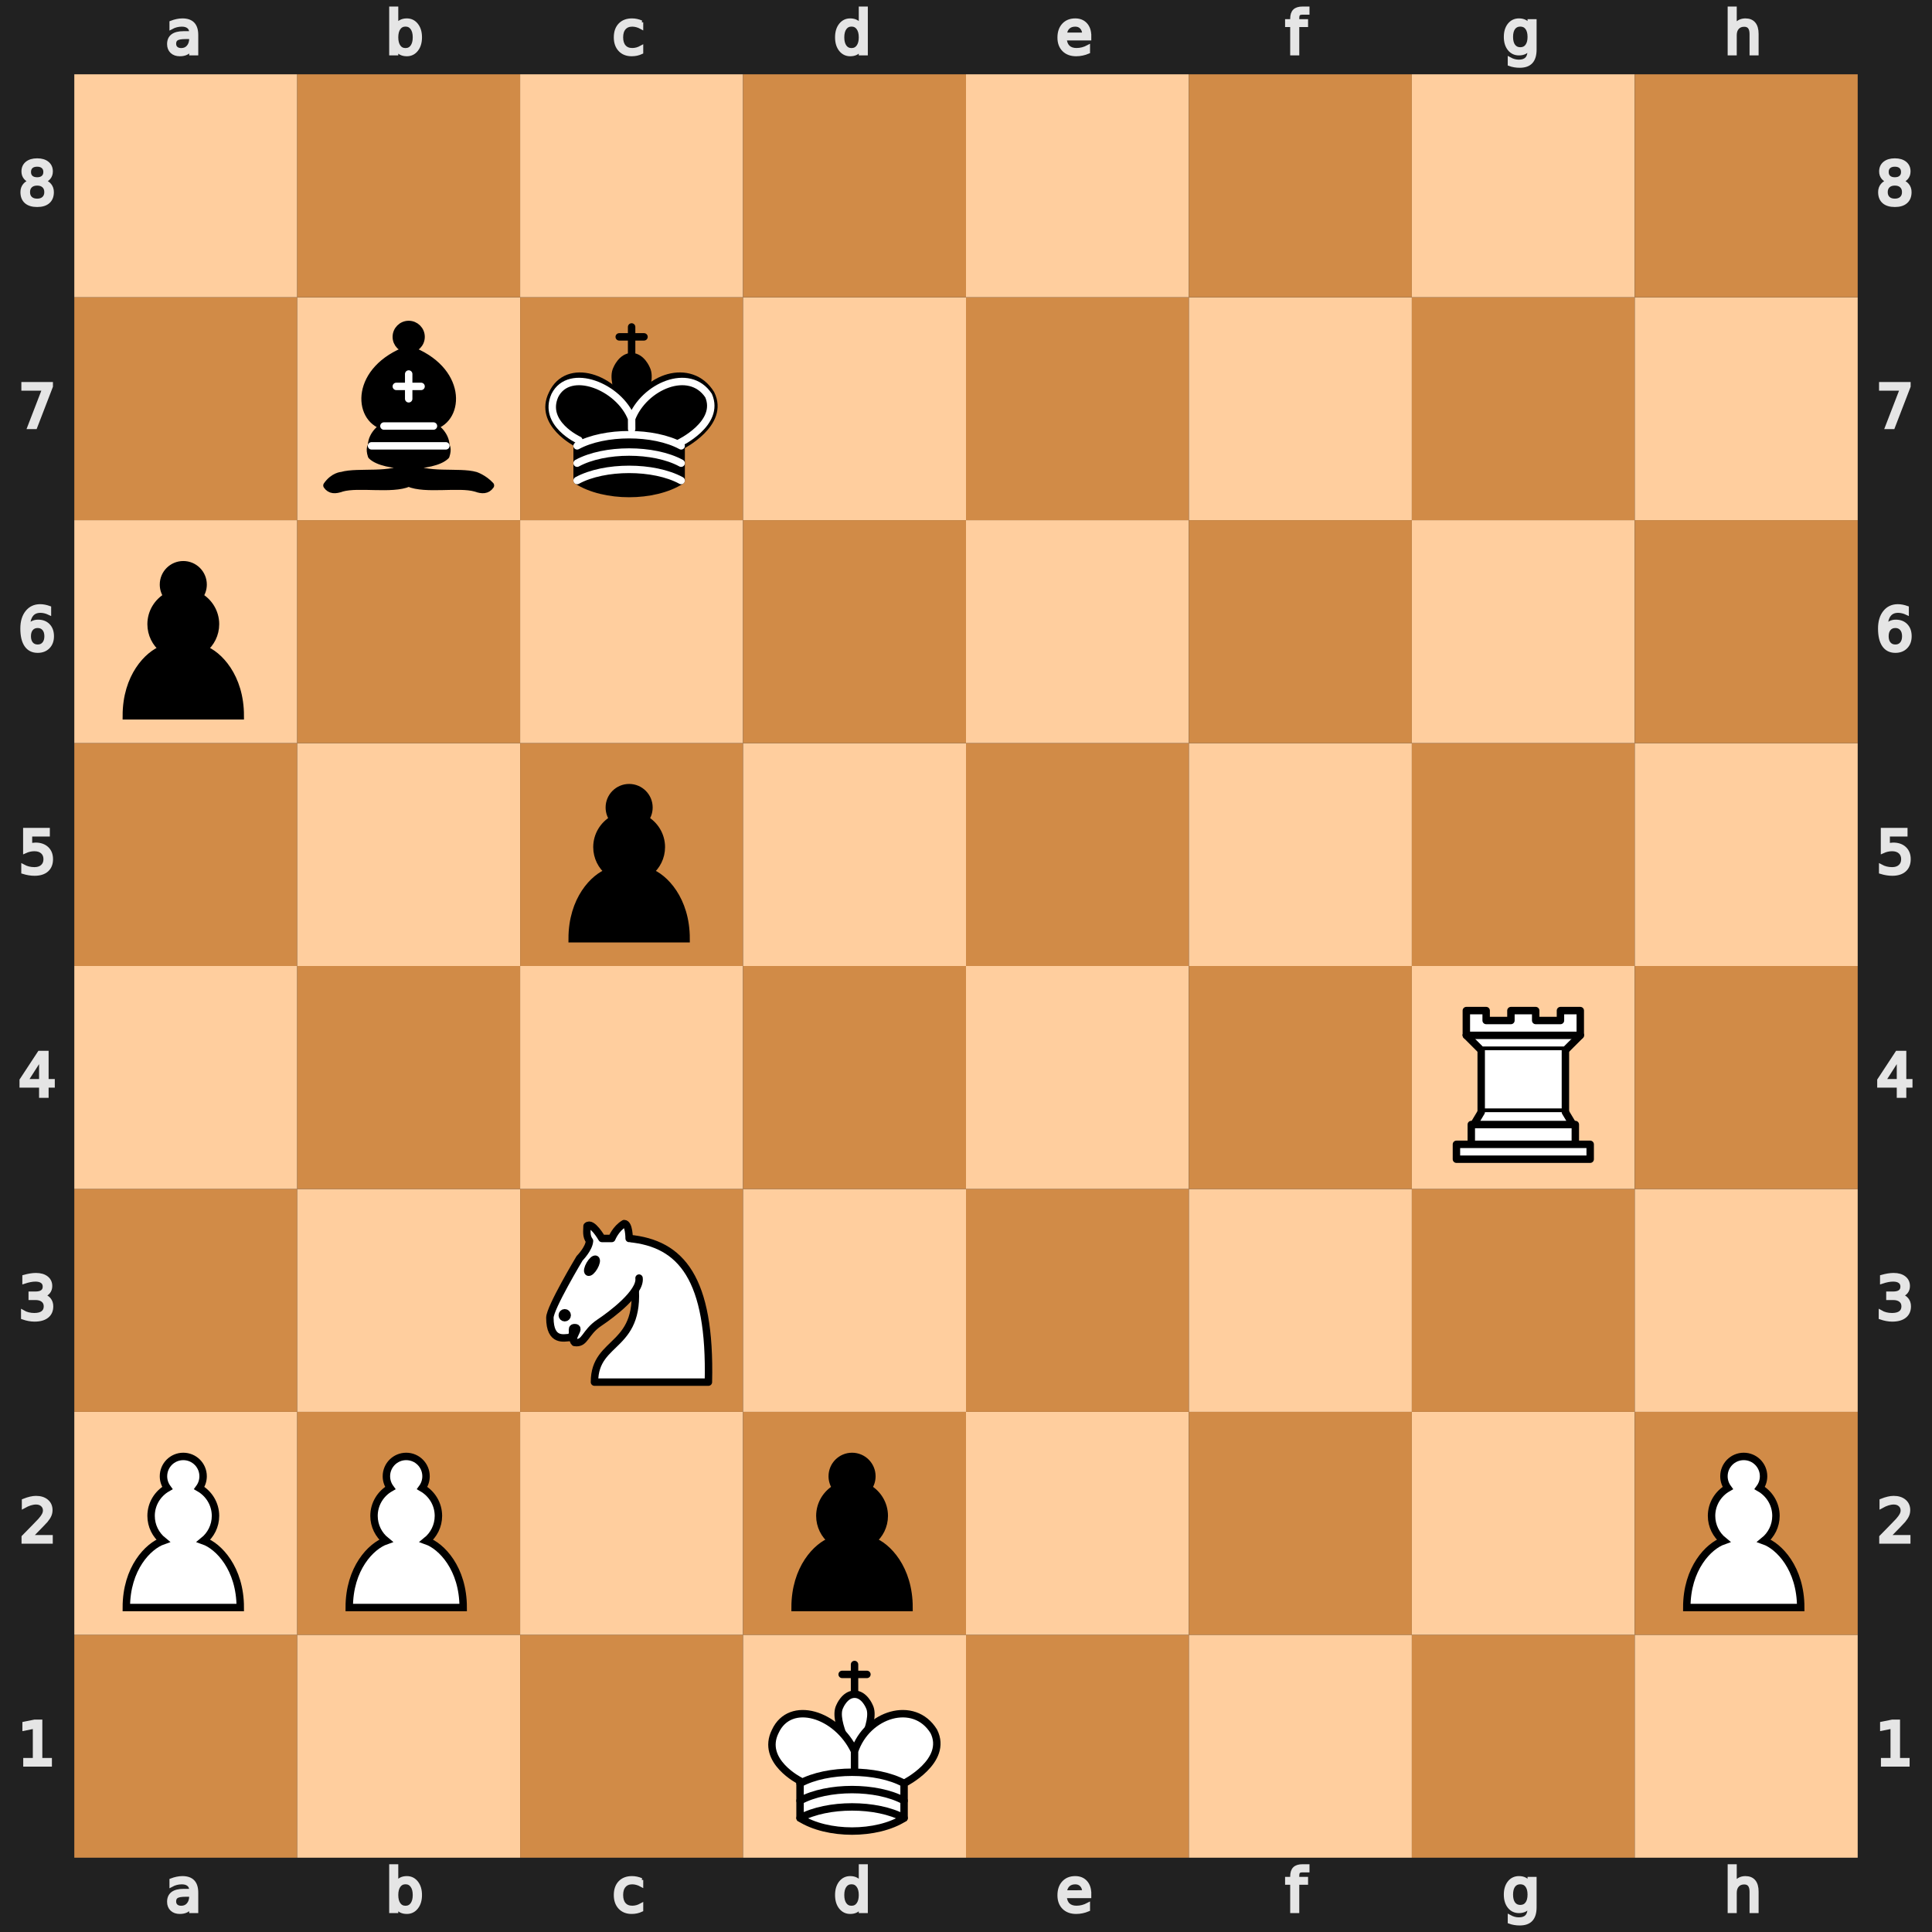
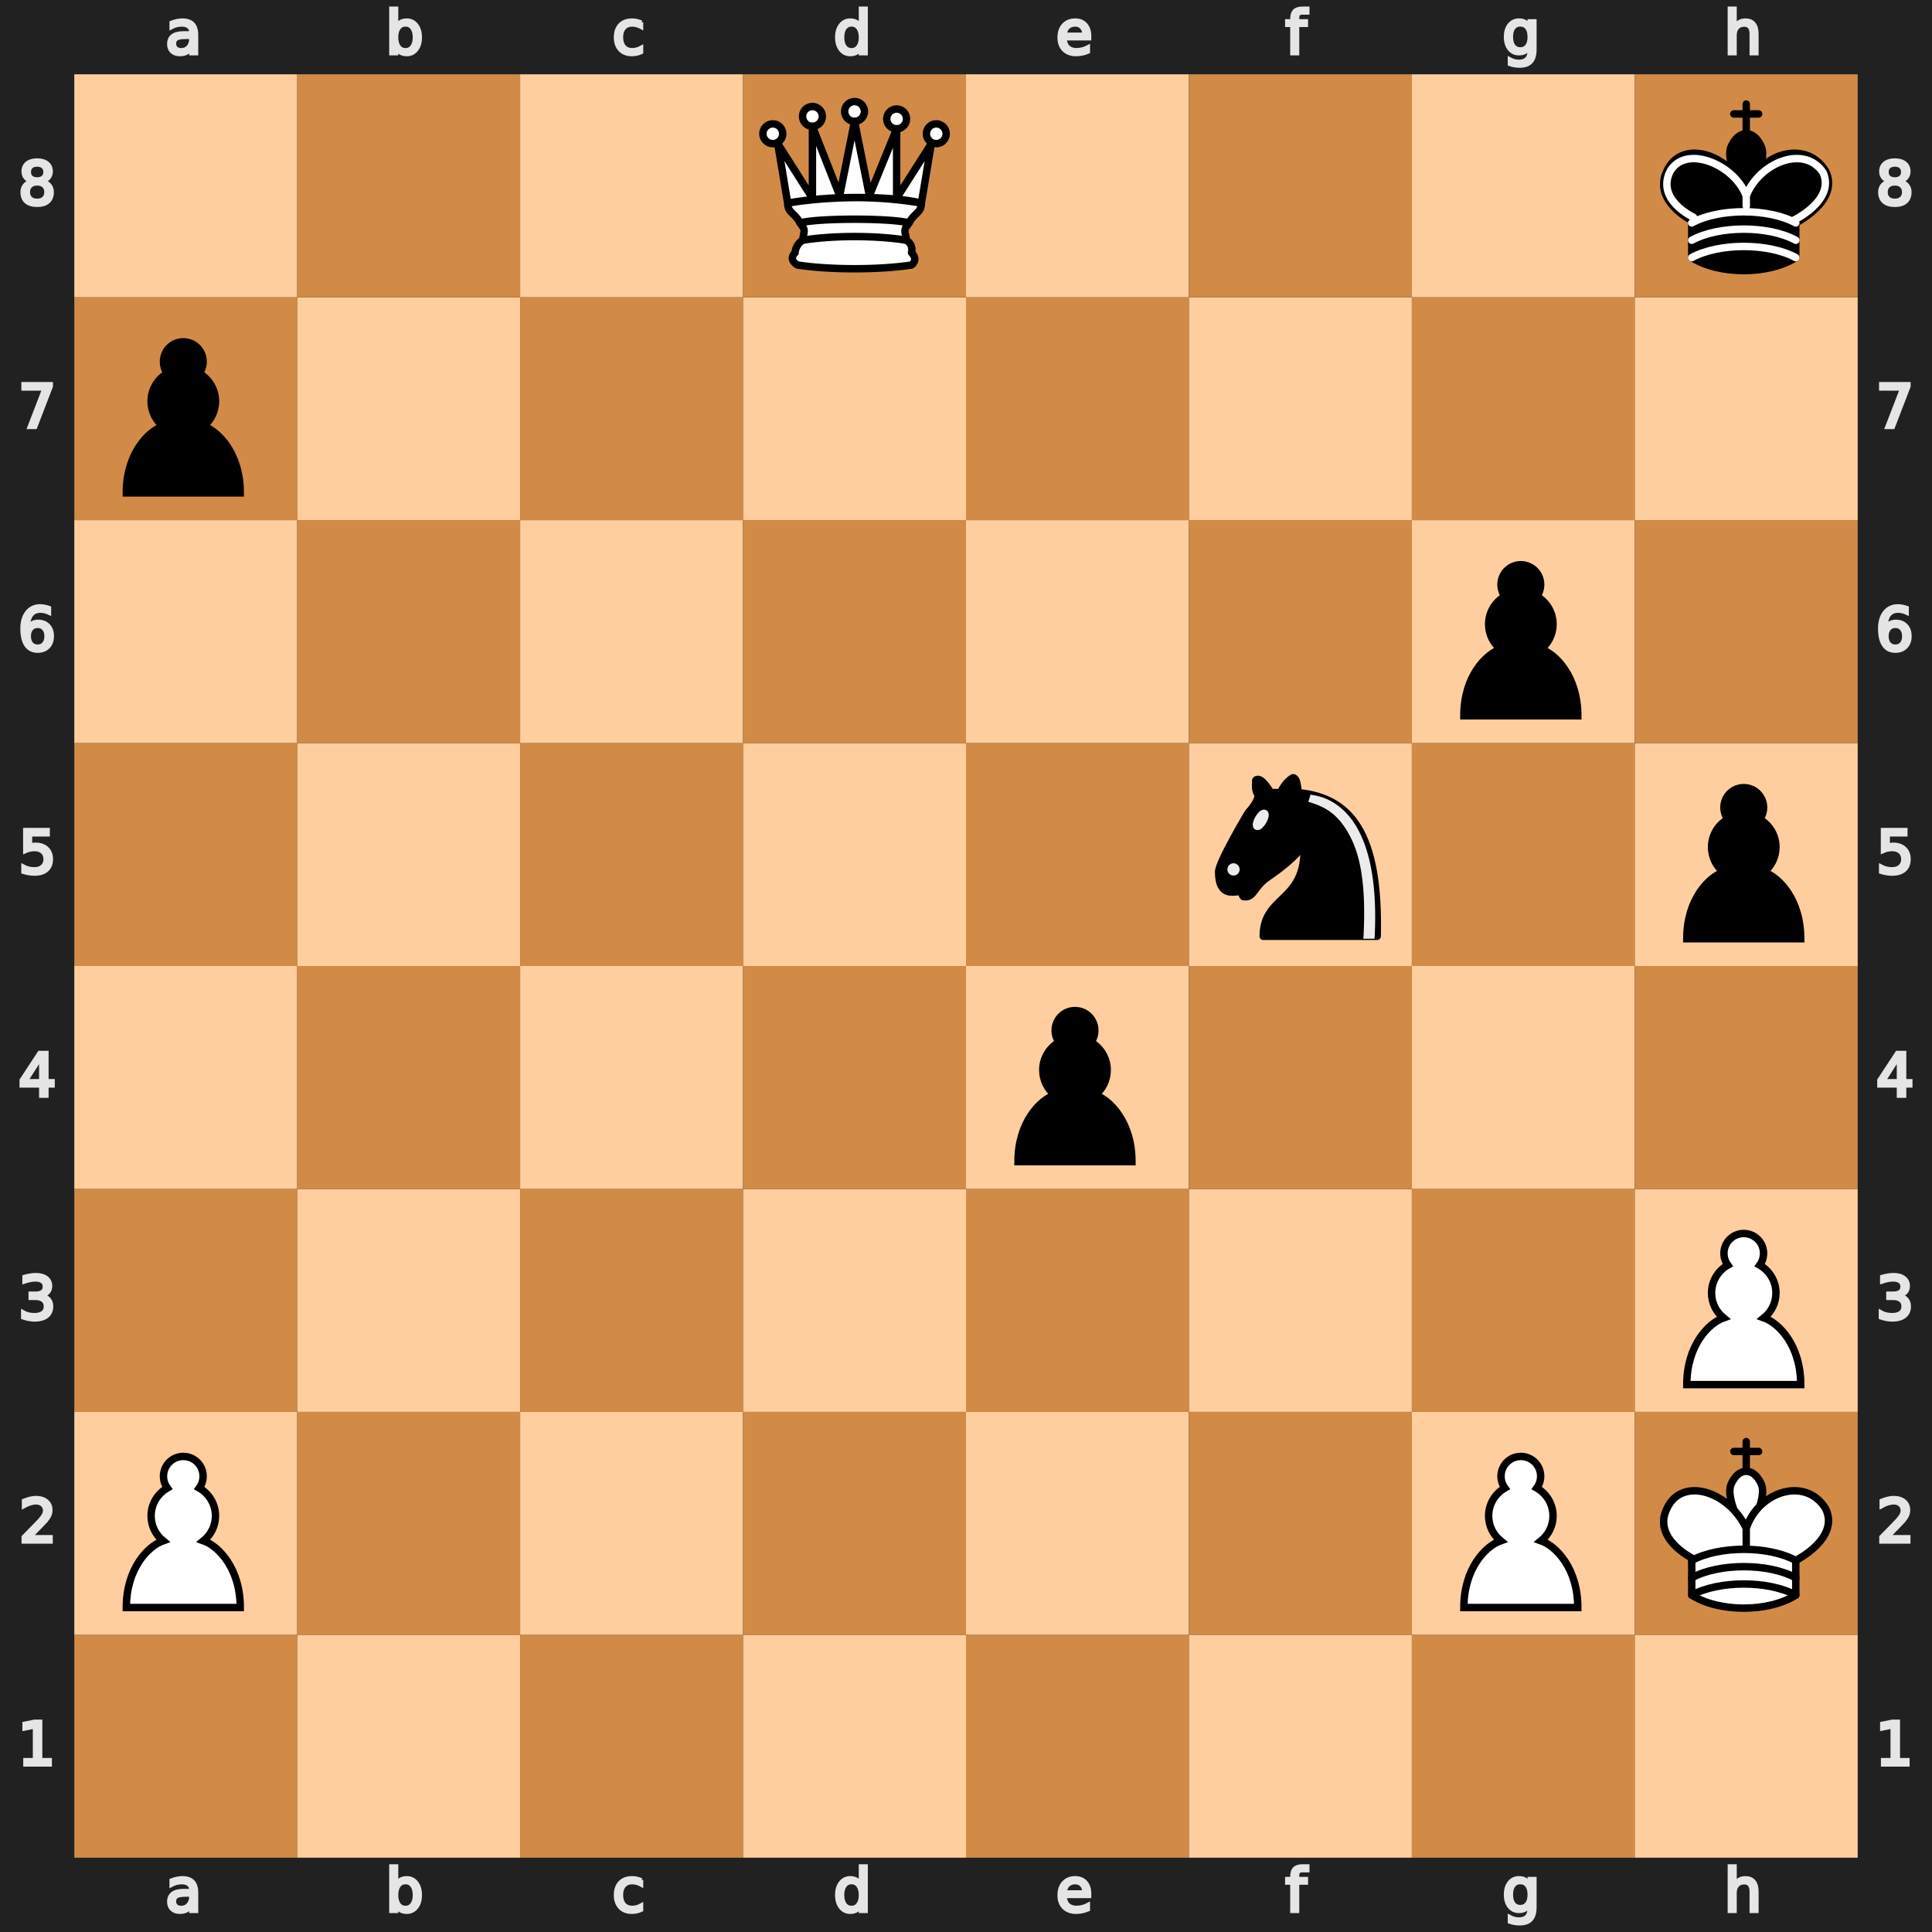
<svg xmlns="http://www.w3.org/2000/svg" xmlns:xlink="http://www.w3.org/1999/xlink" version="1.1" viewBox="0 0 390 390" width="350" height="350">
  <defs>
    <g id="white-pawn" class="white pawn">
      <path d="M22 9c-2.21 0-4 1.79-4 4 0 .89.29 1.71.78 2.38-1.95 1.12-3.28 3.21-3.28 5.62 0 2.03.94 3.84 2.41 5.03-3 1.06-7.41 5.55-7.41 13.47h23c0-7.92-4.41-12.41-7.41-13.47 1.47-1.19 2.41-3 2.41-5.03 0-2.41-1.33-4.5-3.28-5.62.49-.67.78-1.49.78-2.38 0-2.21-1.79-4-4-4z" fill="#fff" stroke="#000" stroke-width="1.5" stroke-linecap="round" />
    </g>
-     <g id="white-knight" class="white knight" fill="none" fill-rule="evenodd" stroke="#000" stroke-width="1.5" stroke-linecap="round" stroke-linejoin="round">
-       <path d="M 22,10 C 32.5,11 38.5,18 38,39 L 15,39 C 15,30 25,32.5 23,18" style="fill:#ffffff; stroke:#000000;" />
-       <path d="M 24,18 C 24.38,20.91 18.45,25.37 16,27 C 13,29 13.18,31.34 11,31 C 9.958,30.06 12.41,27.96 11,28 C 10,28 11.19,29.23 10,30 C 9,30 5.997,31 6,26 C 6,24 12,14 12,14 C 12,14 13.89,12.1 14,10.5 C 13.27,9.506 13.5,8.5 13.5,7.5 C 14.5,6.5 16.5,10 16.5,10 L 18.5,10 C 18.5,10 19.28,8.008 21,7 C 22,7 22,10 22,10" style="fill:#ffffff; stroke:#000000;" />
-       <path d="M 9.5 25.5 A 0.5 0.5 0 1 1 8.5,25.5 A 0.5 0.5 0 1 1 9.5 25.5 z" style="fill:#000000; stroke:#000000;" />
-       <path d="M 15 15.5 A 0.5 1.5 0 1 1 14,15.5 A 0.5 1.5 0 1 1 15 15.5 z" transform="matrix(0.866,0.5,-0.5,0.866,9.693,-5.173)" style="fill:#000000; stroke:#000000;" />
-     </g>
-     <g id="white-rook" class="white rook" fill="#fff" fill-rule="evenodd" stroke="#000" stroke-width="1.5" stroke-linecap="round" stroke-linejoin="round">
-       <path d="M9 39h27v-3H9v3zM12 36v-4h21v4H12zM11 14V9h4v2h5V9h5v2h5V9h4v5" stroke-linecap="butt" />
-       <path d="M34 14l-3 3H14l-3-3" />
-       <path d="M31 17v12.5H14V17" stroke-linecap="butt" stroke-linejoin="miter" />
-       <path d="M31 29.5l1.5 2.5h-20l1.5-2.5" />
-       <path d="M11 14h23" fill="none" stroke-linejoin="miter" />
+     <g id="white-queen" class="white queen" fill="#fff" fill-rule="evenodd" stroke="#000" stroke-width="1.5" stroke-linecap="round" stroke-linejoin="round">
+       <path d="M8 12a2 2 0 1 1-4 0 2 2 0 1 1 4 0zM24.5 7.5a2 2 0 1 1-4 0 2 2 0 1 1 4 0zM41 12a2 2 0 1 1-4 0 2 2 0 1 1 4 0zM16 8.5a2 2 0 1 1-4 0 2 2 0 1 1 4 0zM33 9a2 2 0 1 1-4 0 2 2 0 1 1 4 0z" />
+       <path d="M9 26c8.5-1.5 21-1.5 27 0l2-12-7 11V11l-5.5 13.5-3-15-3 15-5.5-14V25L7 14l2 12zM9 26c0 2 1.5 2 2.5 4 1 1.5 1 1 .5 3.5-1.5 1-1.5 2.5-1.5 2.5-1.5 1.5.5 2.5.5 2.5 6.5 1 16.5 1 23 0 0 0 1.5-1 0-2.5 0 0 .5-1.5-1-2.5-.5-2.5-.5-2 .5-3.5 1-2 2.5-2 2.5-4-8.5-1.5-18.5-1.5-27 0z" stroke-linecap="butt" />
+       <path d="M11.5 30c3.5-1 18.5-1 22 0M12 33.5c6-1 15-1 21 0" fill="none" />
    </g>
    <g id="white-king" class="white king" fill="none" fill-rule="evenodd" stroke="#000" stroke-width="1.5" stroke-linecap="round" stroke-linejoin="round">
      <path d="M22.5 11.63V6M20 8h5" stroke-linejoin="miter" />
      <path d="M22.5 25s4.5-7.5 3-10.5c0 0-1-2.5-3-2.5s-3 2.5-3 2.5c-1.5 3 3 10.5 3 10.5" fill="#fff" stroke-linecap="butt" stroke-linejoin="miter" />
      <path d="M11.5 37c5.5 3.5 15.5 3.5 21 0v-7s9-4.5 6-10.5c-4-6.5-13.5-3.5-16 4V27v-3.5c-3.5-7.5-13-10.5-16-4-3 6 5 10 5 10V37z" fill="#fff" />
      <path d="M11.5 30c5.5-3 15.5-3 21 0m-21 3.5c5.5-3 15.5-3 21 0m-21 3.5c5.5-3 15.5-3 21 0" />
    </g>
    <g id="black-pawn" class="black pawn">
      <path d="M22 9c-2.21 0-4 1.79-4 4 0 .89.29 1.71.78 2.38-1.95 1.12-3.28 3.21-3.28 5.62 0 2.03.94 3.84 2.41 5.03-3 1.06-7.41 5.55-7.41 13.47h23c0-7.92-4.41-12.41-7.41-13.47 1.47-1.19 2.41-3 2.41-5.03 0-2.41-1.33-4.5-3.28-5.62.49-.67.78-1.49.78-2.38 0-2.21-1.79-4-4-4z" stroke="#000" stroke-width="1.5" stroke-linecap="round" />
    </g>
-     <g id="black-bishop" class="black bishop" fill="none" fill-rule="evenodd" stroke="#000" stroke-width="1.5" stroke-linecap="round" stroke-linejoin="round">
-       <path d="M9 36c3.39-.97 10.11.43 13.5-2 3.39 2.43 10.11 1.03 13.5 2 0 0 1.65.54 3 2-.68.97-1.65.99-3 .5-3.39-.97-10.11.46-13.5-1-3.39 1.46-10.11.03-13.5 1-1.354.49-2.323.47-3-.5 1.354-1.94 3-2 3-2zm6-4c2.5 2.5 12.5 2.5 15 0 .5-1.5 0-2 0-2 0-2.5-2.5-4-2.5-4 5.5-1.5 6-11.5-5-15.5-11 4-10.5 14-5 15.5 0 0-2.5 1.5-2.5 4 0 0-.5.5 0 2zM25 8a2.5 2.5 0 1 1-5 0 2.5 2.5 0 1 1 5 0z" fill="#000" stroke-linecap="butt" />
-       <path d="M17.5 26h10M15 30h15m-7.5-14.5v5M20 18h5" stroke="#fff" stroke-linejoin="miter" />
+     <g id="black-knight" class="black knight" fill="none" fill-rule="evenodd" stroke="#000" stroke-width="1.5" stroke-linecap="round" stroke-linejoin="round">
+       <path d="M 22,10 C 32.5,11 38.5,18 38,39 L 15,39 C 15,30 25,32.5 23,18" style="fill:#000000; stroke:#000000;" />
+       <path d="M 24,18 C 24.38,20.91 18.45,25.37 16,27 C 13,29 13.18,31.34 11,31 C 9.958,30.06 12.41,27.96 11,28 C 10,28 11.19,29.23 10,30 C 9,30 5.997,31 6,26 C 6,24 12,14 12,14 C 12,14 13.89,12.1 14,10.5 C 13.27,9.506 13.5,8.5 13.5,7.5 C 14.5,6.5 16.5,10 16.5,10 L 18.5,10 C 18.5,10 19.28,8.008 21,7 C 22,7 22,10 22,10" style="fill:#000000; stroke:#000000;" />
+       <path d="M 9.5 25.5 A 0.5 0.5 0 1 1 8.5,25.5 A 0.5 0.5 0 1 1 9.5 25.5 z" style="fill:#ececec; stroke:#ececec;" />
+       <path d="M 15 15.5 A 0.5 1.5 0 1 1 14,15.5 A 0.5 1.5 0 1 1 15 15.5 z" transform="matrix(0.866,0.5,-0.5,0.866,9.693,-5.173)" style="fill:#ececec; stroke:#ececec;" />
+       <path d="M 24.55,10.4 L 24.1,11.85 L 24.6,12 C 27.75,13 30.25,14.49 32.5,18.75 C 34.75,23.01 35.75,29.06 35.25,39 L 35.2,39.5 L 37.45,39.5 L 37.5,39 C 38,28.94 36.62,22.15 34.25,17.66 C 31.88,13.17 28.46,11.02 25.06,10.5 L 24.55,10.4 z " style="fill:#ececec; stroke:none;" />
    </g>
    <g id="black-king" class="black king" fill="none" fill-rule="evenodd" stroke="#000" stroke-width="1.5" stroke-linecap="round" stroke-linejoin="round">
      <path d="M22.5 11.63V6" stroke-linejoin="miter" />
      <path d="M22.5 25s4.5-7.5 3-10.5c0 0-1-2.5-3-2.5s-3 2.5-3 2.5c-1.5 3 3 10.5 3 10.5" fill="#000" stroke-linecap="butt" stroke-linejoin="miter" />
      <path d="M11.5 37c5.5 3.5 15.5 3.5 21 0v-7s9-4.5 6-10.5c-4-6.5-13.5-3.5-16 4V27v-3.5c-3.5-7.5-13-10.5-16-4-3 6 5 10 5 10V37z" fill="#000" />
      <path d="M20 8h5" stroke-linejoin="miter" />
      <path d="M32 29.5s8.5-4 6.03-9.65C34.15 14 25 18 22.5 24.5l.01 2.1-.01-2.1C20 18 9.906 14 6.997 19.85c-2.497 5.65 4.853 9 4.853 9M11.5 30c5.5-3 15.5-3 21 0m-21 3.5c5.5-3 15.5-3 21 0m-21 3.5c5.5-3 15.5-3 21 0" stroke="#fff" />
    </g>
  </defs>
  <rect x="0" y="0" width="390" height="390" fill="#212121" />
  <g transform="translate(20, 0) scale(0.75, 0.75)" fill="#e5e5e5" stroke="#e5e5e5">
    <path d="M23.328 10.016q-1.742 0-2.414.398-.672.398-.672 1.36 0 .765.5 1.218.508.445 1.375.445 1.196 0 1.914-.843.727-.852.727-2.258v-.32zm2.867-.594v4.992h-1.437v-1.328q-.492.797-1.227 1.18-.734.375-1.797.375-1.343 0-2.14-.75-.79-.758-.79-2.024 0-1.476.985-2.226.992-.75 2.953-.75h2.016V8.75q0-.992-.656-1.531-.649-.547-1.829-.547-.75 0-1.46.18-.711.18-1.368.539V6.062q.79-.304 1.532-.453.742-.156 1.445-.156 1.898 0 2.836.984.937.985.937 2.985z" />
  </g>
  <g transform="translate(20, 375) scale(0.75, 0.75)" fill="#e5e5e5" stroke="#e5e5e5">
    <path d="M23.328 10.016q-1.742 0-2.414.398-.672.398-.672 1.36 0 .765.5 1.218.508.445 1.375.445 1.196 0 1.914-.843.727-.852.727-2.258v-.32zm2.867-.594v4.992h-1.437v-1.328q-.492.797-1.227 1.18-.734.375-1.797.375-1.343 0-2.14-.75-.79-.758-.79-2.024 0-1.476.985-2.226.992-.75 2.953-.75h2.016V8.75q0-.992-.656-1.531-.649-.547-1.829-.547-.75 0-1.46.18-.711.18-1.368.539V6.062q.79-.304 1.532-.453.742-.156 1.445-.156 1.898 0 2.836.984.937.985.937 2.985z" />
  </g>
  <g transform="translate(65, 0) scale(0.75, 0.75)" fill="#e5e5e5" stroke="#e5e5e5">
    <path d="M24.922 10.047q0-1.586-.656-2.485-.649-.906-1.79-.906-1.14 0-1.796.906-.649.899-.649 2.485 0 1.586.649 2.492.656.898 1.797.898 1.14 0 1.789-.898.656-.906.656-2.492zm-4.89-3.055q.452-.781 1.14-1.156.695-.383 1.656-.383 1.594 0 2.586 1.266 1 1.265 1 3.328 0 2.062-1 3.328-.992 1.266-2.586 1.266-.96 0-1.656-.375-.688-.383-1.14-1.164v1.312h-1.446V2.258h1.445z" />
  </g>
  <g transform="translate(65, 375) scale(0.75, 0.75)" fill="#e5e5e5" stroke="#e5e5e5">
    <path d="M24.922 10.047q0-1.586-.656-2.485-.649-.906-1.79-.906-1.14 0-1.796.906-.649.899-.649 2.485 0 1.586.649 2.492.656.898 1.797.898 1.14 0 1.789-.898.656-.906.656-2.492zm-4.89-3.055q.452-.781 1.14-1.156.695-.383 1.656-.383 1.594 0 2.586 1.266 1 1.265 1 3.328 0 2.062-1 3.328-.992 1.266-2.586 1.266-.96 0-1.656-.375-.688-.383-1.14-1.164v1.312h-1.446V2.258h1.445z" />
  </g>
  <g transform="translate(110, 0) scale(0.75, 0.75)" fill="#e5e5e5" stroke="#e5e5e5">
    <path d="M25.96 6v1.344q-.608-.336-1.226-.5-.609-.172-1.234-.172-1.398 0-2.172.89-.773.883-.773 2.485 0 1.601.773 2.492.774.883 2.172.883.625 0 1.234-.164.618-.172 1.227-.508v1.328q-.602.281-1.25.422-.64.14-1.367.14-1.977 0-3.14-1.242-1.165-1.242-1.165-3.351 0-2.14 1.172-3.367 1.18-1.227 3.227-1.227.664 0 1.296.14.633.134 1.227.407z" />
  </g>
  <g transform="translate(110, 375) scale(0.75, 0.75)" fill="#e5e5e5" stroke="#e5e5e5">
    <path d="M25.96 6v1.344q-.608-.336-1.226-.5-.609-.172-1.234-.172-1.398 0-2.172.89-.773.883-.773 2.485 0 1.601.773 2.492.774.883 2.172.883.625 0 1.234-.164.618-.172 1.227-.508v1.328q-.602.281-1.25.422-.64.14-1.367.14-1.977 0-3.14-1.242-1.165-1.242-1.165-3.351 0-2.14 1.172-3.367 1.18-1.227 3.227-1.227.664 0 1.296.14.633.134 1.227.407z" />
  </g>
  <g transform="translate(155, 0) scale(0.75, 0.75)" fill="#e5e5e5" stroke="#e5e5e5">
    <path d="M24.973 6.992V2.258h1.437v12.156h-1.437v-1.312q-.453.78-1.149 1.164-.687.375-1.656.375-1.586 0-2.586-1.266-.992-1.266-.992-3.328 0-2.063.992-3.328 1-1.266 2.586-1.266.969 0 1.656.383.696.375 1.149 1.156zm-4.899 3.055q0 1.586.649 2.492.656.898 1.797.898 1.14 0 1.796-.898.657-.906.657-2.492 0-1.586-.657-2.485-.656-.906-1.796-.906-1.141 0-1.797.906-.649.899-.649 2.485z" />
  </g>
  <g transform="translate(155, 375) scale(0.75, 0.75)" fill="#e5e5e5" stroke="#e5e5e5">
    <path d="M24.973 6.992V2.258h1.437v12.156h-1.437v-1.312q-.453.78-1.149 1.164-.687.375-1.656.375-1.586 0-2.586-1.266-.992-1.266-.992-3.328 0-2.063.992-3.328 1-1.266 2.586-1.266.969 0 1.656.383.696.375 1.149 1.156zm-4.899 3.055q0 1.586.649 2.492.656.898 1.797.898 1.14 0 1.796-.898.657-.906.657-2.492 0-1.586-.657-2.485-.656-.906-1.796-.906-1.141 0-1.797.906-.649.899-.649 2.485z" />
  </g>
  <g transform="translate(200, 0) scale(0.75, 0.75)" fill="#e5e5e5" stroke="#e5e5e5">
    <path d="M26.555 9.68v.703h-6.61q.094 1.484.89 2.265.806.774 2.235.774.828 0 1.602-.203.781-.203 1.547-.61v1.36q-.774.328-1.586.5-.813.172-1.649.172-2.093 0-3.32-1.22-1.219-1.218-1.219-3.296 0-2.148 1.157-3.406 1.164-1.266 3.132-1.266 1.766 0 2.79 1.14 1.03 1.134 1.03 3.087zm-1.438-.422q-.015-1.18-.664-1.883-.64-.703-1.703-.703-1.203 0-1.93.68-.718.68-.828 1.914z" />
  </g>
  <g transform="translate(200, 375) scale(0.75, 0.75)" fill="#e5e5e5" stroke="#e5e5e5">
    <path d="M26.555 9.68v.703h-6.61q.094 1.484.89 2.265.806.774 2.235.774.828 0 1.602-.203.781-.203 1.547-.61v1.36q-.774.328-1.586.5-.813.172-1.649.172-2.093 0-3.32-1.22-1.219-1.218-1.219-3.296 0-2.148 1.157-3.406 1.164-1.266 3.132-1.266 1.766 0 2.79 1.14 1.03 1.134 1.03 3.087zm-1.438-.422q-.015-1.18-.664-1.883-.64-.703-1.703-.703-1.203 0-1.93.68-.718.68-.828 1.914z" />
  </g>
  <g transform="translate(245, 0) scale(0.75, 0.75)" fill="#e5e5e5" stroke="#e5e5e5">
    <path d="M25.285 2.258v1.195H23.91q-.773 0-1.078.313-.297.312-.297 1.125v.773h2.367v1.117h-2.367v7.633H21.09V6.781h-1.375V5.664h1.375v-.61q0-1.46.68-2.124.68-.672 2.156-.672z" />
  </g>
  <g transform="translate(245, 375) scale(0.75, 0.75)" fill="#e5e5e5" stroke="#e5e5e5">
    <path d="M25.285 2.258v1.195H23.91q-.773 0-1.078.313-.297.312-.297 1.125v.773h2.367v1.117h-2.367v7.633H21.09V6.781h-1.375V5.664h1.375v-.61q0-1.46.68-2.124.68-.672 2.156-.672z" />
  </g>
  <g transform="translate(290, 0) scale(0.75, 0.75)" fill="#e5e5e5" stroke="#e5e5e5">
    <path d="M24.973 9.937q0-1.562-.649-2.421-.64-.86-1.804-.86-1.157 0-1.805.86-.64.859-.64 2.421 0 1.555.64 2.415.648.859 1.805.859 1.164 0 1.804-.86.649-.859.649-2.414zm1.437 3.391q0 2.234-.992 3.32-.992 1.094-3.04 1.094-.757 0-1.429-.117-.672-.11-1.304-.344v-1.398q.632.344 1.25.508.617.164 1.257.164 1.414 0 2.118-.743.703-.734.703-2.226v-.711q-.446.773-1.141 1.156-.695.383-1.664.383-1.61 0-2.594-1.227-.984-1.226-.984-3.25 0-2.03.984-3.257.985-1.227 2.594-1.227.969 0 1.664.383t1.14 1.156V5.664h1.438z" />
  </g>
  <g transform="translate(290, 375) scale(0.75, 0.75)" fill="#e5e5e5" stroke="#e5e5e5">
    <path d="M24.973 9.937q0-1.562-.649-2.421-.64-.86-1.804-.86-1.157 0-1.805.86-.64.859-.64 2.421 0 1.555.64 2.415.648.859 1.805.859 1.164 0 1.804-.86.649-.859.649-2.414zm1.437 3.391q0 2.234-.992 3.32-.992 1.094-3.04 1.094-.757 0-1.429-.117-.672-.11-1.304-.344v-1.398q.632.344 1.25.508.617.164 1.257.164 1.414 0 2.118-.743.703-.734.703-2.226v-.711q-.446.773-1.141 1.156-.695.383-1.664.383-1.61 0-2.594-1.227-.984-1.226-.984-3.25 0-2.03.984-3.257.985-1.227 2.594-1.227.969 0 1.664.383t1.14 1.156V5.664h1.438z" />
  </g>
  <g transform="translate(335, 0) scale(0.75, 0.75)" fill="#e5e5e5" stroke="#e5e5e5">
    <path d="M26.164 9.133v5.281h-1.437V9.18q0-1.243-.485-1.86-.484-.617-1.453-.617-1.164 0-1.836.742-.672.742-.672 2.024v4.945h-1.445V2.258h1.445v4.765q.516-.789 1.211-1.18.703-.39 1.617-.39 1.508 0 2.282.938.773.93.773 2.742z" />
  </g>
  <g transform="translate(335, 375) scale(0.75, 0.75)" fill="#e5e5e5" stroke="#e5e5e5">
    <path d="M26.164 9.133v5.281h-1.437V9.18q0-1.243-.485-1.86-.484-.617-1.453-.617-1.164 0-1.836.742-.672.742-.672 2.024v4.945h-1.445V2.258h1.445v4.765q.516-.789 1.211-1.18.703-.39 1.617-.39 1.508 0 2.282.938.773.93.773 2.742z" />
  </g>
  <g transform="translate(0, 335) scale(0.75, 0.75)" fill="#e5e5e5" stroke="#e5e5e5">
    <path d="M6.754 26.996h2.578v-8.898l-2.805.562v-1.437l2.79-.563h1.578v10.336h2.578v1.328h-6.72z" />
  </g>
  <g transform="translate(375, 335) scale(0.75, 0.75)" fill="#e5e5e5" stroke="#e5e5e5">
    <path d="M6.754 26.996h2.578v-8.898l-2.805.562v-1.437l2.79-.563h1.578v10.336h2.578v1.328h-6.72z" />
  </g>
  <g transform="translate(0, 290) scale(0.75, 0.75)" fill="#e5e5e5" stroke="#e5e5e5">
    <path d="M8.195 26.996h5.508v1.328H6.297v-1.328q.898-.93 2.445-2.492 1.555-1.57 1.953-2.024.758-.851 1.055-1.437.305-.594.305-1.164 0-.93-.657-1.516-.648-.586-1.695-.586-.742 0-1.57.258-.82.258-1.758.781v-1.593q.953-.383 1.781-.578.828-.196 1.516-.196 1.812 0 2.89.906 1.079.907 1.079 2.422 0 .72-.274 1.368-.265.64-.976 1.515-.196.227-1.243 1.313-1.046 1.078-2.953 3.023z" />
  </g>
  <g transform="translate(375, 290) scale(0.75, 0.75)" fill="#e5e5e5" stroke="#e5e5e5">
    <path d="M8.195 26.996h5.508v1.328H6.297v-1.328q.898-.93 2.445-2.492 1.555-1.57 1.953-2.024.758-.851 1.055-1.437.305-.594.305-1.164 0-.93-.657-1.516-.648-.586-1.695-.586-.742 0-1.57.258-.82.258-1.758.781v-1.593q.953-.383 1.781-.578.828-.196 1.516-.196 1.812 0 2.89.906 1.079.907 1.079 2.422 0 .72-.274 1.368-.265.64-.976 1.515-.196.227-1.243 1.313-1.046 1.078-2.953 3.023z" />
  </g>
  <g transform="translate(0, 245) scale(0.75, 0.75)" fill="#e5e5e5" stroke="#e5e5e5">
    <path d="M11.434 22.035q1.132.242 1.765 1.008.64.766.64 1.89 0 1.727-1.187 2.672-1.187.946-3.375.946-.734 0-1.515-.149-.774-.14-1.602-.43V26.45q.656.383 1.438.578.78.196 1.632.196 1.485 0 2.258-.586.782-.586.782-1.703 0-1.032-.727-1.61-.719-.586-2.008-.586h-1.36v-1.297h1.423q1.164 0 1.78-.46.618-.47.618-1.344 0-.899-.64-1.375-.633-.485-1.82-.485-.65 0-1.391.141-.743.14-1.633.437V16.95q.898-.25 1.68-.375.788-.125 1.484-.125 1.797 0 2.844.82 1.046.813 1.046 2.204 0 .968-.554 1.64-.555.664-1.578.922z" />
  </g>
  <g transform="translate(375, 245) scale(0.75, 0.75)" fill="#e5e5e5" stroke="#e5e5e5">
    <path d="M11.434 22.035q1.132.242 1.765 1.008.64.766.64 1.89 0 1.727-1.187 2.672-1.187.946-3.375.946-.734 0-1.515-.149-.774-.14-1.602-.43V26.45q.656.383 1.438.578.78.196 1.632.196 1.485 0 2.258-.586.782-.586.782-1.703 0-1.032-.727-1.61-.719-.586-2.008-.586h-1.36v-1.297h1.423q1.164 0 1.78-.46.618-.47.618-1.344 0-.899-.64-1.375-.633-.485-1.82-.485-.65 0-1.391.141-.743.14-1.633.437V16.95q.898-.25 1.68-.375.788-.125 1.484-.125 1.797 0 2.844.82 1.046.813 1.046 2.204 0 .968-.554 1.64-.555.664-1.578.922z" />
  </g>
  <g transform="translate(0, 200) scale(0.75, 0.75)" fill="#e5e5e5" stroke="#e5e5e5">
    <path d="M11.016 18.035L7.03 24.262h3.985zm-.414-1.375h1.984v7.602h1.664v1.312h-1.664v2.75h-1.57v-2.75H5.75v-1.523z" />
  </g>
  <g transform="translate(375, 200) scale(0.75, 0.75)" fill="#e5e5e5" stroke="#e5e5e5">
    <path d="M11.016 18.035L7.03 24.262h3.985zm-.414-1.375h1.984v7.602h1.664v1.312h-1.664v2.75h-1.57v-2.75H5.75v-1.523z" />
  </g>
  <g transform="translate(0, 155) scale(0.75, 0.75)" fill="#e5e5e5" stroke="#e5e5e5">
    <path d="M6.719 16.66h6.195v1.328h-4.75v2.86q.344-.118.688-.172.343-.063.687-.063 1.953 0 3.094 1.07 1.14 1.07 1.14 2.899 0 1.883-1.171 2.93-1.172 1.039-3.305 1.039-.735 0-1.5-.125-.758-.125-1.57-.375v-1.586q.703.383 1.453.57.75.188 1.586.188 1.351 0 2.14-.711.79-.711.79-1.93 0-1.219-.79-1.93-.789-.71-2.14-.71-.633 0-1.266.14-.625.14-1.281.438z" />
  </g>
  <g transform="translate(375, 155) scale(0.75, 0.75)" fill="#e5e5e5" stroke="#e5e5e5">
    <path d="M6.719 16.66h6.195v1.328h-4.75v2.86q.344-.118.688-.172.343-.063.687-.063 1.953 0 3.094 1.07 1.14 1.07 1.14 2.899 0 1.883-1.171 2.93-1.172 1.039-3.305 1.039-.735 0-1.5-.125-.758-.125-1.57-.375v-1.586q.703.383 1.453.57.75.188 1.586.188 1.351 0 2.14-.711.79-.711.79-1.93 0-1.219-.79-1.93-.789-.71-2.14-.71-.633 0-1.266.14-.625.14-1.281.438z" />
  </g>
  <g transform="translate(0, 110) scale(0.75, 0.75)" fill="#e5e5e5" stroke="#e5e5e5">
    <path d="M10.137 21.863q-1.063 0-1.688.727-.617.726-.617 1.992 0 1.258.617 1.992.625.727 1.688.727 1.062 0 1.68-.727.624-.734.624-1.992 0-1.266-.625-1.992-.617-.727-1.68-.727zm3.133-4.945v1.437q-.594-.28-1.204-.43-.601-.148-1.195-.148-1.562 0-2.39 1.055-.82 1.055-.938 3.188.46-.68 1.156-1.04.696-.367 1.531-.367 1.758 0 2.774 1.07 1.023 1.063 1.023 2.899 0 1.797-1.062 2.883-1.063 1.086-2.828 1.086-2.024 0-3.094-1.547-1.07-1.555-1.07-4.5 0-2.766 1.312-4.406 1.313-1.649 3.524-1.649.593 0 1.195.117.61.118 1.266.352z" />
  </g>
  <g transform="translate(375, 110) scale(0.75, 0.75)" fill="#e5e5e5" stroke="#e5e5e5">
    <path d="M10.137 21.863q-1.063 0-1.688.727-.617.726-.617 1.992 0 1.258.617 1.992.625.727 1.688.727 1.062 0 1.68-.727.624-.734.624-1.992 0-1.266-.625-1.992-.617-.727-1.68-.727zm3.133-4.945v1.437q-.594-.28-1.204-.43-.601-.148-1.195-.148-1.562 0-2.39 1.055-.82 1.055-.938 3.188.46-.68 1.156-1.04.696-.367 1.531-.367 1.758 0 2.774 1.07 1.023 1.063 1.023 2.899 0 1.797-1.062 2.883-1.063 1.086-2.828 1.086-2.024 0-3.094-1.547-1.07-1.555-1.07-4.5 0-2.766 1.312-4.406 1.313-1.649 3.524-1.649.593 0 1.195.117.61.118 1.266.352z" />
  </g>
  <g transform="translate(0, 65) scale(0.75, 0.75)" fill="#e5e5e5" stroke="#e5e5e5">
    <path d="M6.25 16.66h7.5v.672L9.516 28.324H7.867l3.985-10.336H6.25z" />
  </g>
  <g transform="translate(375, 65) scale(0.75, 0.75)" fill="#e5e5e5" stroke="#e5e5e5">
    <path d="M6.25 16.66h7.5v.672L9.516 28.324H7.867l3.985-10.336H6.25z" />
  </g>
  <g transform="translate(0, 20) scale(0.75, 0.75)" fill="#e5e5e5" stroke="#e5e5e5">
    <path d="M10 22.785q-1.125 0-1.773.602-.641.601-.641 1.656t.64 1.656q.649.602 1.774.602t1.773-.602q.649-.61.649-1.656 0-1.055-.649-1.656-.64-.602-1.773-.602zm-1.578-.672q-1.016-.25-1.586-.945-.563-.695-.563-1.695 0-1.399.993-2.211 1-.813 2.734-.813 1.742 0 2.734.813.993.812.993 2.21 0 1-.57 1.696-.563.695-1.571.945 1.14.266 1.773 1.04.641.773.641 1.89 0 1.695-1.04 2.602-1.03.906-2.96.906t-2.969-.906Q6 26.738 6 25.043q0-1.117.64-1.89.641-.774 1.782-1.04zm-.578-2.492q0 .906.562 1.414.57.508 1.594.508 1.016 0 1.586-.508.578-.508.578-1.414 0-.906-.578-1.414-.57-.508-1.586-.508-1.023 0-1.594.508-.562.508-.562 1.414z" />
  </g>
  <g transform="translate(375, 20) scale(0.75, 0.75)" fill="#e5e5e5" stroke="#e5e5e5">
    <path d="M10 22.785q-1.125 0-1.773.602-.641.601-.641 1.656t.64 1.656q.649.602 1.774.602t1.773-.602q.649-.61.649-1.656 0-1.055-.649-1.656-.64-.602-1.773-.602zm-1.578-.672q-1.016-.25-1.586-.945-.563-.695-.563-1.695 0-1.399.993-2.211 1-.813 2.734-.813 1.742 0 2.734.813.993.812.993 2.21 0 1-.57 1.696-.563.695-1.571.945 1.14.266 1.773 1.04.641.773.641 1.89 0 1.695-1.04 2.602-1.03.906-2.96.906t-2.969-.906Q6 26.738 6 25.043q0-1.117.64-1.89.641-.774 1.782-1.04zm-.578-2.492q0 .906.562 1.414.57.508 1.594.508 1.016 0 1.586-.508.578-.508.578-1.414 0-.906-.578-1.414-.57-.508-1.586-.508-1.023 0-1.594.508-.562.508-.562 1.414z" />
  </g>
  <rect x="15" y="330" width="45" height="45" class="square dark a1" stroke="none" fill="#d18b47" />
  <rect x="60" y="330" width="45" height="45" class="square light b1" stroke="none" fill="#ffce9e" />
  <rect x="105" y="330" width="45" height="45" class="square dark c1" stroke="none" fill="#d18b47" />
  <rect x="150" y="330" width="45" height="45" class="square light d1" stroke="none" fill="#ffce9e" />
  <rect x="195" y="330" width="45" height="45" class="square dark e1" stroke="none" fill="#d18b47" />
  <rect x="240" y="330" width="45" height="45" class="square light f1" stroke="none" fill="#ffce9e" />
  <rect x="285" y="330" width="45" height="45" class="square dark g1" stroke="none" fill="#d18b47" />
  <rect x="330" y="330" width="45" height="45" class="square light h1" stroke="none" fill="#ffce9e" />
  <rect x="15" y="285" width="45" height="45" class="square light a2" stroke="none" fill="#ffce9e" />
  <rect x="60" y="285" width="45" height="45" class="square dark b2" stroke="none" fill="#d18b47" />
  <rect x="105" y="285" width="45" height="45" class="square light c2" stroke="none" fill="#ffce9e" />
  <rect x="150" y="285" width="45" height="45" class="square dark d2" stroke="none" fill="#d18b47" />
  <rect x="195" y="285" width="45" height="45" class="square light e2" stroke="none" fill="#ffce9e" />
  <rect x="240" y="285" width="45" height="45" class="square dark f2" stroke="none" fill="#d18b47" />
  <rect x="285" y="285" width="45" height="45" class="square light g2" stroke="none" fill="#ffce9e" />
  <rect x="330" y="285" width="45" height="45" class="square dark h2" stroke="none" fill="#d18b47" />
  <rect x="15" y="240" width="45" height="45" class="square dark a3" stroke="none" fill="#d18b47" />
  <rect x="60" y="240" width="45" height="45" class="square light b3" stroke="none" fill="#ffce9e" />
  <rect x="105" y="240" width="45" height="45" class="square dark c3" stroke="none" fill="#d18b47" />
  <rect x="150" y="240" width="45" height="45" class="square light d3" stroke="none" fill="#ffce9e" />
  <rect x="195" y="240" width="45" height="45" class="square dark e3" stroke="none" fill="#d18b47" />
  <rect x="240" y="240" width="45" height="45" class="square light f3" stroke="none" fill="#ffce9e" />
  <rect x="285" y="240" width="45" height="45" class="square dark g3" stroke="none" fill="#d18b47" />
  <rect x="330" y="240" width="45" height="45" class="square light h3" stroke="none" fill="#ffce9e" />
  <rect x="15" y="195" width="45" height="45" class="square light a4" stroke="none" fill="#ffce9e" />
  <rect x="60" y="195" width="45" height="45" class="square dark b4" stroke="none" fill="#d18b47" />
  <rect x="105" y="195" width="45" height="45" class="square light c4" stroke="none" fill="#ffce9e" />
  <rect x="150" y="195" width="45" height="45" class="square dark d4" stroke="none" fill="#d18b47" />
  <rect x="195" y="195" width="45" height="45" class="square light e4" stroke="none" fill="#ffce9e" />
  <rect x="240" y="195" width="45" height="45" class="square dark f4" stroke="none" fill="#d18b47" />
  <rect x="285" y="195" width="45" height="45" class="square light g4" stroke="none" fill="#ffce9e" />
  <rect x="330" y="195" width="45" height="45" class="square dark h4" stroke="none" fill="#d18b47" />
  <rect x="15" y="150" width="45" height="45" class="square dark a5" stroke="none" fill="#d18b47" />
  <rect x="60" y="150" width="45" height="45" class="square light b5" stroke="none" fill="#ffce9e" />
  <rect x="105" y="150" width="45" height="45" class="square dark c5" stroke="none" fill="#d18b47" />
  <rect x="150" y="150" width="45" height="45" class="square light d5" stroke="none" fill="#ffce9e" />
  <rect x="195" y="150" width="45" height="45" class="square dark e5" stroke="none" fill="#d18b47" />
  <rect x="240" y="150" width="45" height="45" class="square light f5" stroke="none" fill="#ffce9e" />
  <rect x="285" y="150" width="45" height="45" class="square dark g5" stroke="none" fill="#d18b47" />
  <rect x="330" y="150" width="45" height="45" class="square light h5" stroke="none" fill="#ffce9e" />
  <rect x="15" y="105" width="45" height="45" class="square light a6" stroke="none" fill="#ffce9e" />
  <rect x="60" y="105" width="45" height="45" class="square dark b6" stroke="none" fill="#d18b47" />
  <rect x="105" y="105" width="45" height="45" class="square light c6" stroke="none" fill="#ffce9e" />
  <rect x="150" y="105" width="45" height="45" class="square dark d6" stroke="none" fill="#d18b47" />
  <rect x="195" y="105" width="45" height="45" class="square light e6" stroke="none" fill="#ffce9e" />
  <rect x="240" y="105" width="45" height="45" class="square dark f6" stroke="none" fill="#d18b47" />
  <rect x="285" y="105" width="45" height="45" class="square light g6" stroke="none" fill="#ffce9e" />
  <rect x="330" y="105" width="45" height="45" class="square dark h6" stroke="none" fill="#d18b47" />
  <rect x="15" y="60" width="45" height="45" class="square dark a7" stroke="none" fill="#d18b47" />
  <rect x="60" y="60" width="45" height="45" class="square light b7" stroke="none" fill="#ffce9e" />
  <rect x="105" y="60" width="45" height="45" class="square dark c7" stroke="none" fill="#d18b47" />
  <rect x="150" y="60" width="45" height="45" class="square light d7" stroke="none" fill="#ffce9e" />
  <rect x="195" y="60" width="45" height="45" class="square dark e7" stroke="none" fill="#d18b47" />
  <rect x="240" y="60" width="45" height="45" class="square light f7" stroke="none" fill="#ffce9e" />
  <rect x="285" y="60" width="45" height="45" class="square dark g7" stroke="none" fill="#d18b47" />
  <rect x="330" y="60" width="45" height="45" class="square light h7" stroke="none" fill="#ffce9e" />
  <rect x="15" y="15" width="45" height="45" class="square light a8" stroke="none" fill="#ffce9e" />
  <rect x="60" y="15" width="45" height="45" class="square dark b8" stroke="none" fill="#d18b47" />
  <rect x="105" y="15" width="45" height="45" class="square light c8" stroke="none" fill="#ffce9e" />
  <rect x="150" y="15" width="45" height="45" class="square dark d8" stroke="none" fill="#d18b47" />
  <rect x="195" y="15" width="45" height="45" class="square light e8" stroke="none" fill="#ffce9e" />
  <rect x="240" y="15" width="45" height="45" class="square dark f8" stroke="none" fill="#d18b47" />
  <rect x="285" y="15" width="45" height="45" class="square light g8" stroke="none" fill="#ffce9e" />
  <rect x="330" y="15" width="45" height="45" class="square dark h8" stroke="none" fill="#d18b47" />
-   <use xlink:href="#white-king" transform="translate(150, 330)" />
  <use xlink:href="#white-pawn" transform="translate(15, 285)" />
-   <use xlink:href="#white-pawn" transform="translate(60, 285)" />
-   <use xlink:href="#black-pawn" transform="translate(150, 285)" />
-   <use xlink:href="#white-pawn" transform="translate(330, 285)" />
-   <use xlink:href="#white-knight" transform="translate(105, 240)" />
-   <use xlink:href="#white-rook" transform="translate(285, 195)" />
-   <use xlink:href="#black-pawn" transform="translate(105, 150)" />
-   <use xlink:href="#black-pawn" transform="translate(15, 105)" />
-   <use xlink:href="#black-bishop" transform="translate(60, 60)" />
-   <use xlink:href="#black-king" transform="translate(105, 60)" />
+   <use xlink:href="#white-pawn" transform="translate(285, 285)" />
+   <use xlink:href="#white-king" transform="translate(330, 285)" />
+   <use xlink:href="#white-pawn" transform="translate(330, 240)" />
+   <use xlink:href="#black-pawn" transform="translate(195, 195)" />
+   <use xlink:href="#black-knight" transform="translate(240, 150)" />
+   <use xlink:href="#black-pawn" transform="translate(330, 150)" />
+   <use xlink:href="#black-pawn" transform="translate(285, 105)" />
+   <use xlink:href="#black-pawn" transform="translate(15, 60)" />
+   <use xlink:href="#white-queen" transform="translate(150, 15)" />
+   <use xlink:href="#black-king" transform="translate(330, 15)" />
</svg>
